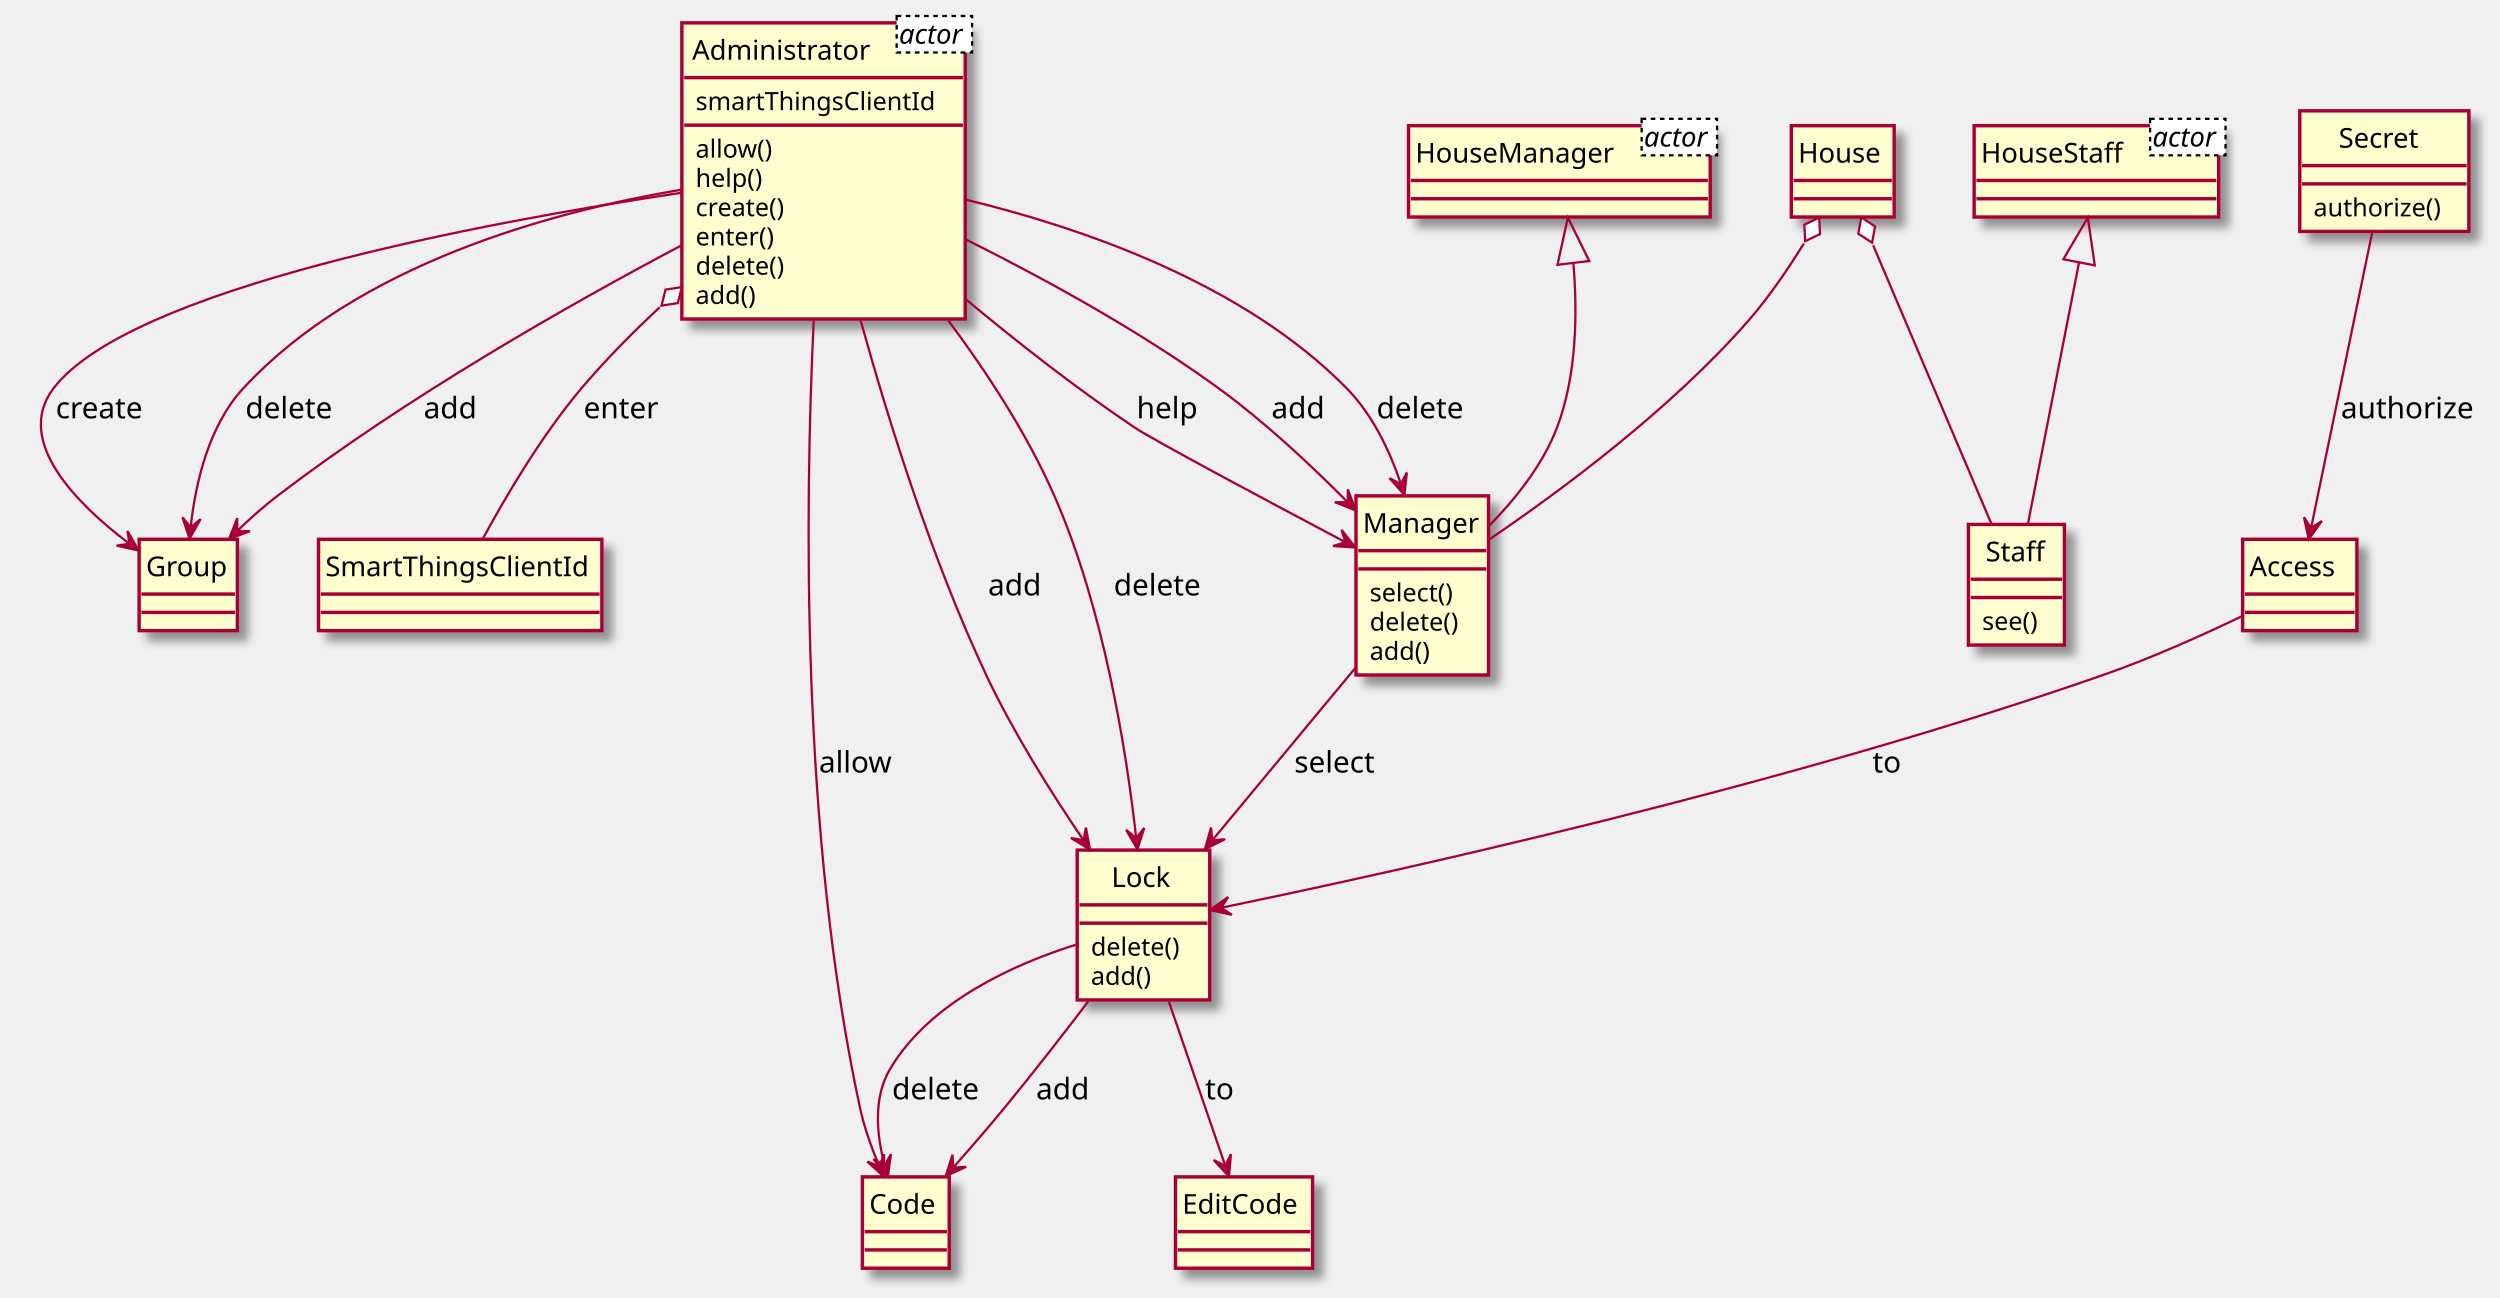
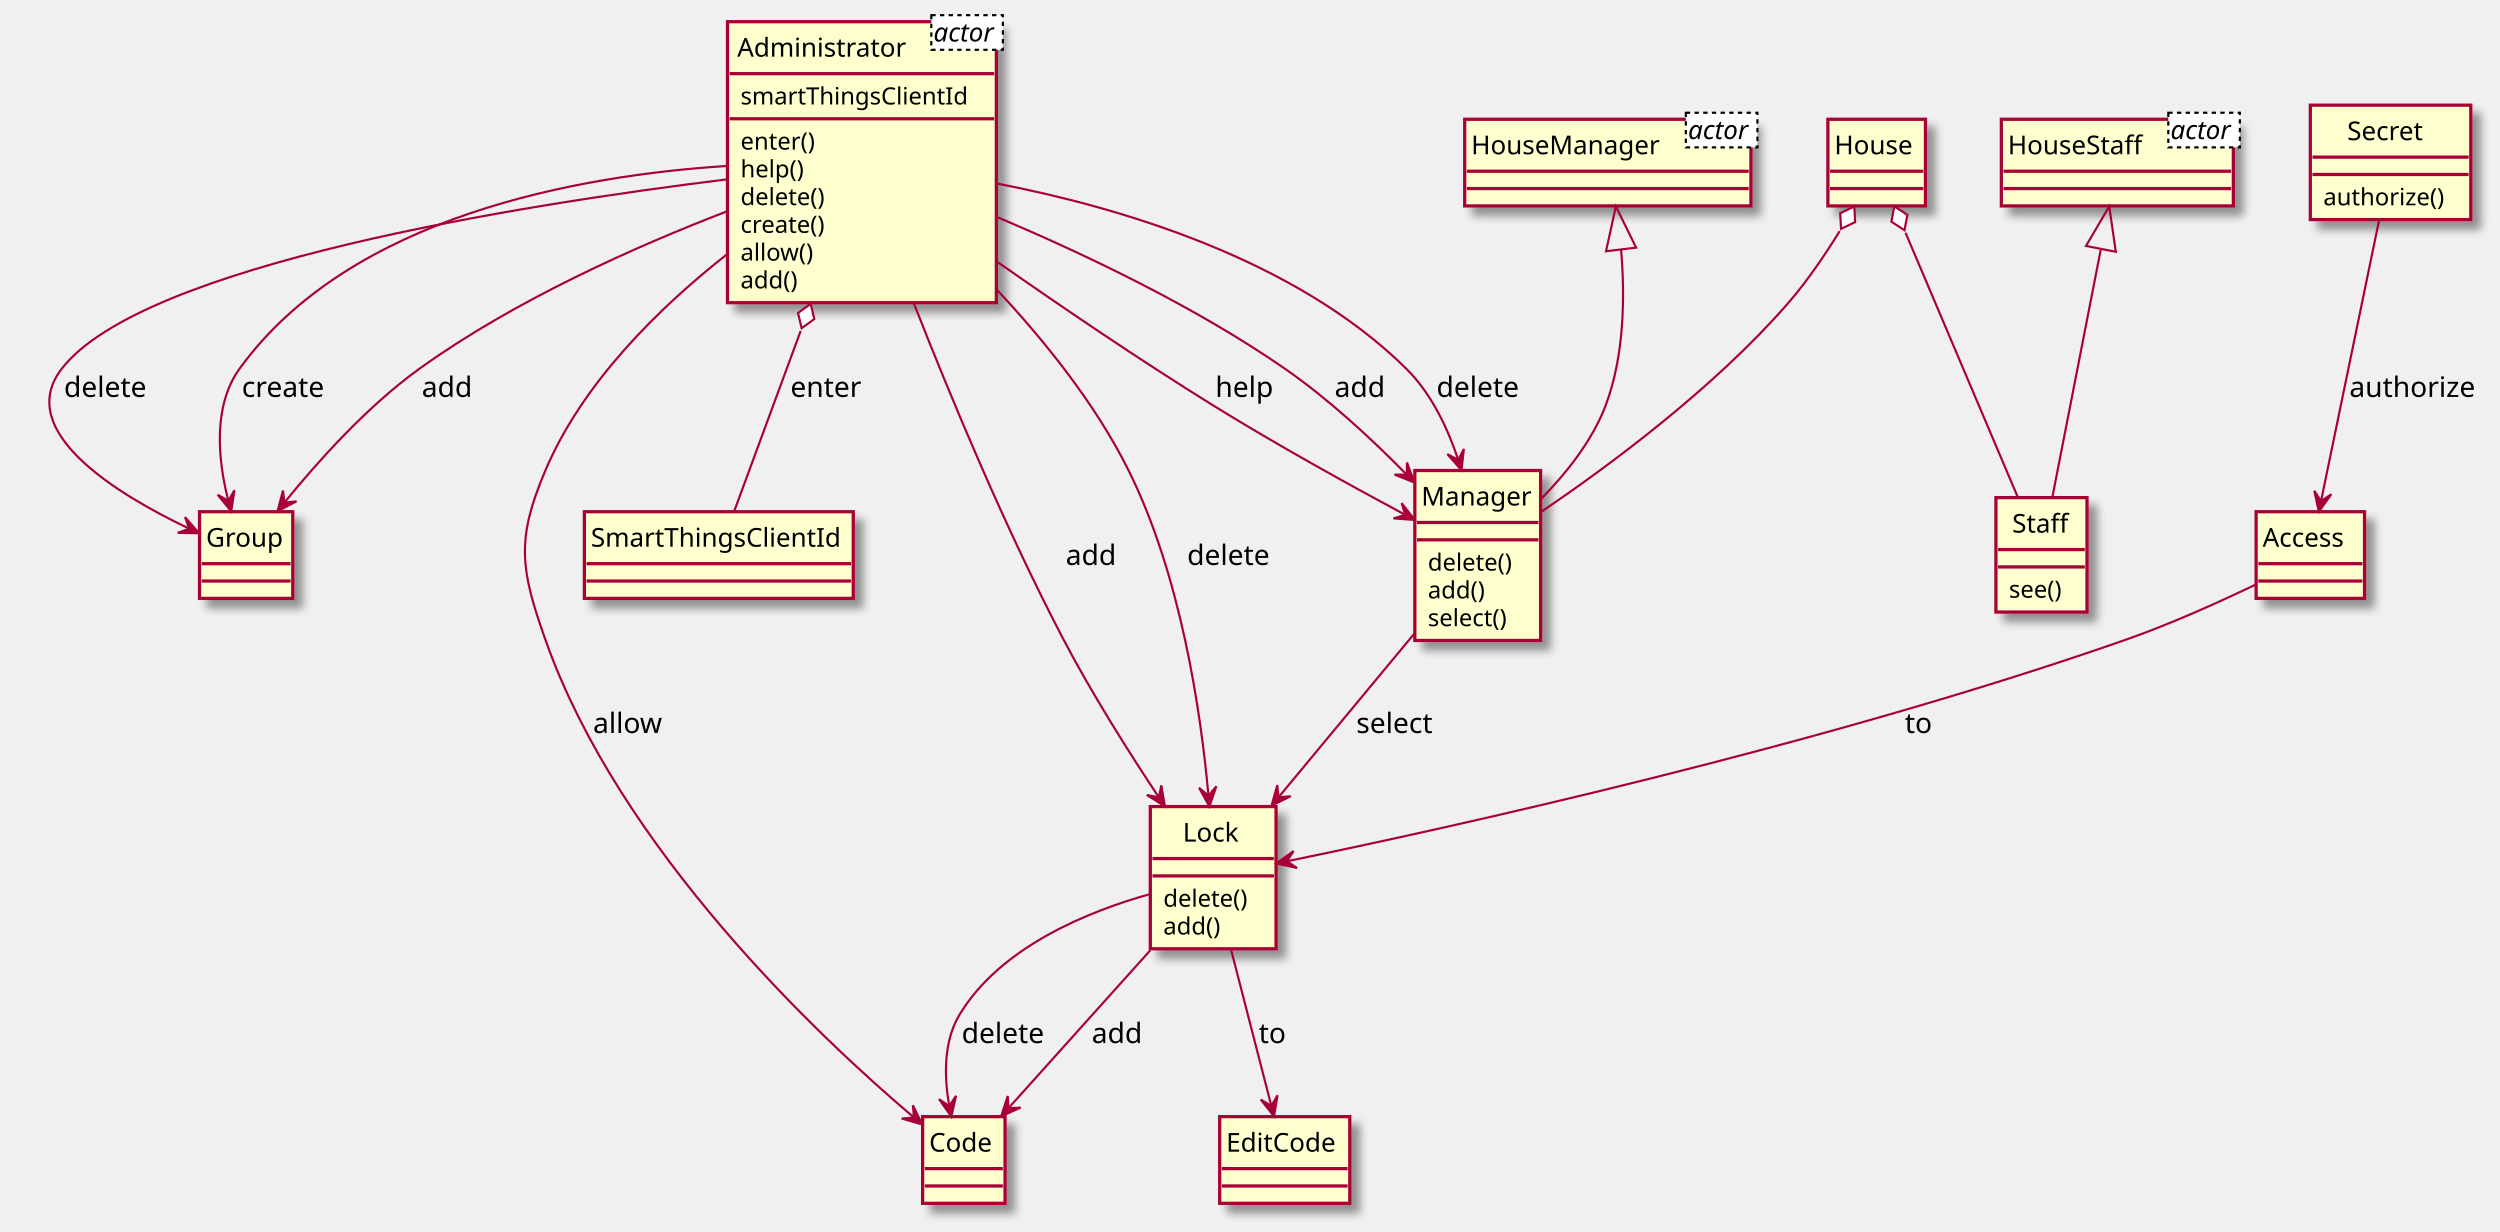
- <svg xmlns="http://www.w3.org/2000/svg" contentScriptType="application/ecmascript" contentStyleType="text/css" height="568px" preserveAspectRatio="none" style="width:1094px;height:568px;background:#FFFFFF;" version="1.1" viewBox="0 0 1094 568" width="1094px" zoomAndPan="magnify">
+ <svg xmlns="http://www.w3.org/2000/svg" contentScriptType="application/ecmascript" contentStyleType="text/css" height="568px" preserveAspectRatio="none" style="width:1153px;height:568px;background:#FFFFFF;" version="1.1" viewBox="0 0 1153 568" width="1153px" zoomAndPan="magnify">
  <defs>
-     <filter height="300%" id="f1wishqo1kfr91" width="300%" x="-1" y="-1">
+     <filter height="300%" id="f1helgm2rhzbxx" width="300%" x="-1" y="-1">
      <feGaussianBlur result="blurOut" stdDeviation="2.0" />
      <feColorMatrix in="blurOut" result="blurOut2" type="matrix" values="0 0 0 0 0 0 0 0 0 0 0 0 0 0 0 0 0 0 .4 0" />
      <feOffset dx="4.0" dy="4.0" in="blurOut2" result="blurOut3" />
      <feBlend in="SourceGraphic" in2="blurOut3" mode="normal" />
    </filter>
  </defs>
  <g>
-     <rect codeLine="14" fill="#FEFECE" filter="url(#f1wishqo1kfr91)" height="129.602" id="Administrator" style="stroke:#A80036;stroke-width:1.5;" width="124" x="298.384" y="10" />
-     <text fill="#000000" font-family="sans-serif" font-size="12" lengthAdjust="spacing" textLength="80" x="302.884" y="26.139">Administrator</text>
-     <rect fill="#FFFFFF" height="15.969" style="stroke:#000000;stroke-width:1.0;stroke-dasharray:2.0,2.0;" width="33" x="392.384" y="7" />
-     <text fill="#000000" font-family="sans-serif" font-size="12" font-style="italic" lengthAdjust="spacing" textLength="31" x="393.384" y="19.139">actor</text>
-     <line style="stroke:#A80036;stroke-width:1.5;" x1="299.384" x2="421.384" y1="33.969" y2="33.969" />
-     <text fill="#000000" font-family="sans-serif" font-size="11" lengthAdjust="spacing" textLength="112" x="304.384" y="48.179">smartThingsClientId</text>
-     <line style="stroke:#A80036;stroke-width:1.5;" x1="299.384" x2="421.384" y1="54.773" y2="54.773" />
-     <text fill="#000000" font-family="sans-serif" font-size="11" lengthAdjust="spacing" textLength="37" x="304.384" y="68.984">allow()</text>
-     <text fill="#000000" font-family="sans-serif" font-size="11" lengthAdjust="spacing" textLength="33" x="304.384" y="81.789">help()</text>
-     <text fill="#000000" font-family="sans-serif" font-size="11" lengthAdjust="spacing" textLength="45" x="304.384" y="94.593">create()</text>
-     <text fill="#000000" font-family="sans-serif" font-size="11" lengthAdjust="spacing" textLength="39" x="304.384" y="107.398">enter()</text>
-     <text fill="#000000" font-family="sans-serif" font-size="11" lengthAdjust="spacing" textLength="46" x="304.384" y="120.203">delete()</text>
-     <text fill="#000000" font-family="sans-serif" font-size="11" lengthAdjust="spacing" textLength="29" x="304.384" y="133.007">add()</text>
-     <rect codeLine="42" fill="#FEFECE" filter="url(#f1wishqo1kfr91)" height="39.969" id="HouseManager" style="stroke:#A80036;stroke-width:1.5;" width="132" x="616.384" y="55" />
-     <text fill="#000000" font-family="sans-serif" font-size="12" lengthAdjust="spacing" textLength="91" x="619.384" y="71.139">HouseManager</text>
-     <rect fill="#FFFFFF" height="15.969" style="stroke:#000000;stroke-width:1.0;stroke-dasharray:2.0,2.0;" width="33" x="718.384" y="52" />
-     <text fill="#000000" font-family="sans-serif" font-size="12" font-style="italic" lengthAdjust="spacing" textLength="31" x="719.384" y="64.139">actor</text>
-     <line style="stroke:#A80036;stroke-width:1.5;" x1="617.384" x2="747.384" y1="78.969" y2="78.969" />
-     <line style="stroke:#A80036;stroke-width:1.5;" x1="617.384" x2="747.384" y1="86.969" y2="86.969" />
-     <rect codeLine="46" fill="#FEFECE" filter="url(#f1wishqo1kfr91)" height="39.969" id="HouseStaff" style="stroke:#A80036;stroke-width:1.5;" width="107" x="863.884" y="55" />
-     <text fill="#000000" font-family="sans-serif" font-size="12" lengthAdjust="spacing" textLength="66" x="866.884" y="71.139">HouseStaff</text>
-     <rect fill="#FFFFFF" height="15.969" style="stroke:#000000;stroke-width:1.0;stroke-dasharray:2.0,2.0;" width="33" x="940.884" y="52" />
-     <text fill="#000000" font-family="sans-serif" font-size="12" font-style="italic" lengthAdjust="spacing" textLength="31" x="941.884" y="64.139">actor</text>
-     <line style="stroke:#A80036;stroke-width:1.5;" x1="864.884" x2="969.884" y1="78.969" y2="78.969" />
-     <line style="stroke:#A80036;stroke-width:1.5;" x1="864.884" x2="969.884" y1="86.969" y2="86.969" />
-     <rect codeLine="9" fill="#FEFECE" filter="url(#f1wishqo1kfr91)" height="39.969" id="House" style="stroke:#A80036;stroke-width:1.5;" width="45" x="783.884" y="55" />
-     <text fill="#000000" font-family="sans-serif" font-size="12" lengthAdjust="spacing" textLength="39" x="786.884" y="71.139">House</text>
-     <line style="stroke:#A80036;stroke-width:1.5;" x1="784.884" x2="827.884" y1="78.969" y2="78.969" />
-     <line style="stroke:#A80036;stroke-width:1.5;" x1="784.884" x2="827.884" y1="86.969" y2="86.969" />
-     <rect codeLine="11" fill="#FEFECE" filter="url(#f1wishqo1kfr91)" height="52.773" id="Staff" style="stroke:#A80036;stroke-width:1.5;" width="42" x="861.384" y="229.5" />
-     <text fill="#000000" font-family="sans-serif" font-size="12" lengthAdjust="spacing" textLength="27" x="868.884" y="245.639">Staff</text>
-     <line style="stroke:#A80036;stroke-width:1.5;" x1="862.384" x2="902.384" y1="253.469" y2="253.469" />
-     <line style="stroke:#A80036;stroke-width:1.5;" x1="862.384" x2="902.384" y1="261.469" y2="261.469" />
-     <text fill="#000000" font-family="sans-serif" font-size="11" lengthAdjust="spacing" textLength="30" x="867.384" y="275.679">see()</text>
-     <rect codeLine="22" fill="#FEFECE" filter="url(#f1wishqo1kfr91)" height="39.969" id="Code" style="stroke:#A80036;stroke-width:1.5;" width="38" x="377.384" y="515" />
-     <text fill="#000000" font-family="sans-serif" font-size="12" lengthAdjust="spacing" textLength="32" x="380.384" y="531.139">Code</text>
-     <line style="stroke:#A80036;stroke-width:1.5;" x1="378.384" x2="414.384" y1="538.969" y2="538.969" />
-     <line style="stroke:#A80036;stroke-width:1.5;" x1="378.384" x2="414.384" y1="546.969" y2="546.969" />
-     <rect codeLine="24" fill="#FEFECE" filter="url(#f1wishqo1kfr91)" height="65.578" id="Lock" style="stroke:#A80036;stroke-width:1.5;" width="58" x="471.384" y="372" />
-     <text fill="#000000" font-family="sans-serif" font-size="12" lengthAdjust="spacing" textLength="28" x="486.384" y="388.139">Lock</text>
-     <line style="stroke:#A80036;stroke-width:1.5;" x1="472.384" x2="528.384" y1="395.969" y2="395.969" />
-     <line style="stroke:#A80036;stroke-width:1.5;" x1="472.384" x2="528.384" y1="403.969" y2="403.969" />
-     <text fill="#000000" font-family="sans-serif" font-size="11" lengthAdjust="spacing" textLength="46" x="477.384" y="418.179">delete()</text>
-     <text fill="#000000" font-family="sans-serif" font-size="11" lengthAdjust="spacing" textLength="29" x="477.384" y="430.984">add()</text>
-     <rect codeLine="28" fill="#FEFECE" filter="url(#f1wishqo1kfr91)" height="78.383" id="Manager" style="stroke:#A80036;stroke-width:1.5;" width="58" x="593.384" y="217" />
-     <text fill="#000000" font-family="sans-serif" font-size="12" lengthAdjust="spacing" textLength="52" x="596.384" y="233.139">Manager</text>
-     <line style="stroke:#A80036;stroke-width:1.5;" x1="594.384" x2="650.384" y1="240.969" y2="240.969" />
-     <line style="stroke:#A80036;stroke-width:1.5;" x1="594.384" x2="650.384" y1="248.969" y2="248.969" />
-     <text fill="#000000" font-family="sans-serif" font-size="11" lengthAdjust="spacing" textLength="43" x="599.384" y="263.179">select()</text>
-     <text fill="#000000" font-family="sans-serif" font-size="11" lengthAdjust="spacing" textLength="46" x="599.384" y="275.984">delete()</text>
-     <text fill="#000000" font-family="sans-serif" font-size="11" lengthAdjust="spacing" textLength="29" x="599.384" y="288.789">add()</text>
-     <rect codeLine="33" fill="#FEFECE" filter="url(#f1wishqo1kfr91)" height="39.969" id="Group" style="stroke:#A80036;stroke-width:1.5;" width="43" x="60.884" y="236" />
-     <text fill="#000000" font-family="sans-serif" font-size="12" lengthAdjust="spacing" textLength="37" x="63.884" y="252.139">Group</text>
-     <line style="stroke:#A80036;stroke-width:1.5;" x1="61.884" x2="102.884" y1="259.969" y2="259.969" />
-     <line style="stroke:#A80036;stroke-width:1.5;" x1="61.884" x2="102.884" y1="267.969" y2="267.969" />
-     <rect codeLine="35" fill="#FEFECE" filter="url(#f1wishqo1kfr91)" height="39.969" id="SmartThingsClientId" style="stroke:#A80036;stroke-width:1.5;" width="124" x="139.384" y="236" />
-     <text fill="#000000" font-family="sans-serif" font-size="12" lengthAdjust="spacing" textLength="118" x="142.384" y="252.139">SmartThingsClientId</text>
-     <line style="stroke:#A80036;stroke-width:1.5;" x1="140.384" x2="262.384" y1="259.969" y2="259.969" />
-     <line style="stroke:#A80036;stroke-width:1.5;" x1="140.384" x2="262.384" y1="267.969" y2="267.969" />
-     <rect codeLine="37" fill="#FEFECE" filter="url(#f1wishqo1kfr91)" height="52.773" id="Secret" style="stroke:#A80036;stroke-width:1.5;" width="74" x="1006.384" y="48.5" />
-     <text fill="#000000" font-family="sans-serif" font-size="12" lengthAdjust="spacing" textLength="40" x="1023.384" y="64.639">Secret</text>
-     <line style="stroke:#A80036;stroke-width:1.5;" x1="1007.384" x2="1079.384" y1="72.469" y2="72.469" />
-     <line style="stroke:#A80036;stroke-width:1.5;" x1="1007.384" x2="1079.384" y1="80.469" y2="80.469" />
-     <text fill="#000000" font-family="sans-serif" font-size="11" lengthAdjust="spacing" textLength="62" x="1012.384" y="94.679">authorize()</text>
-     <rect codeLine="40" fill="#FEFECE" filter="url(#f1wishqo1kfr91)" height="39.969" id="Access" style="stroke:#A80036;stroke-width:1.5;" width="50" x="981.384" y="236" />
-     <text fill="#000000" font-family="sans-serif" font-size="12" lengthAdjust="spacing" textLength="44" x="984.384" y="252.139">Access</text>
-     <line style="stroke:#A80036;stroke-width:1.5;" x1="982.384" x2="1030.384" y1="259.969" y2="259.969" />
-     <line style="stroke:#A80036;stroke-width:1.5;" x1="982.384" x2="1030.384" y1="267.969" y2="267.969" />
-     <rect codeLine="44" fill="#FEFECE" filter="url(#f1wishqo1kfr91)" height="39.969" id="EditCode" style="stroke:#A80036;stroke-width:1.5;" width="60" x="514.384" y="515" />
-     <text fill="#000000" font-family="sans-serif" font-size="12" lengthAdjust="spacing" textLength="54" x="517.384" y="531.139">EditCode</text>
-     <line style="stroke:#A80036;stroke-width:1.5;" x1="515.384" x2="573.384" y1="538.969" y2="538.969" />
-     <line style="stroke:#A80036;stroke-width:1.5;" x1="515.384" x2="573.384" y1="546.969" y2="546.969" />
-     <path codeLine="48" d="M356.081,140.27 C352.186,221.561 350.472,365.371 376.384,485 C378.221,493.478 381.423,502.366 384.733,510.21 " fill="none" id="Administrator-to-Code" style="stroke:#A80036;stroke-width:1.0;" />
-     <polygon fill="#A80036" points="386.797,514.946,386.868,505.097,384.799,510.362,379.534,508.293,386.797,514.946" style="stroke:#A80036;stroke-width:1.0;" />
-     <text fill="#000000" font-family="sans-serif" font-size="13" lengthAdjust="spacing" textLength="33" x="358.384" y="338.067">allow</text>
-     <path codeLine="49" d="M476.199,438.262 C465.176,452.721 451.832,469.885 439.384,485 C432.336,493.56 424.385,502.744 417.254,510.821 " fill="none" id="Lock-to-Code" style="stroke:#A80036;stroke-width:1.0;" />
-     <polygon fill="#A80036" points="413.827,514.69,422.789,510.605,417.142,510.947,416.8,505.301,413.827,514.69" style="stroke:#A80036;stroke-width:1.0;" />
-     <text fill="#000000" font-family="sans-serif" font-size="13" lengthAdjust="spacing" textLength="24" x="453.384" y="481.067">add</text>
-     <path codeLine="53" d="M471.293,413.236 C444.699,421.564 406.925,438.112 389.384,468 C382.073,480.458 383.601,496.541 387.064,509.712 " fill="none" id="Lock-to-Code-1" style="stroke:#A80036;stroke-width:1.0;" />
-     <polygon fill="#A80036" points="388.53,514.788,389.877,505.031,387.143,509.984,382.191,507.25,388.53,514.788" style="stroke:#A80036;stroke-width:1.0;" />
-     <text fill="#000000" font-family="sans-serif" font-size="13" lengthAdjust="spacing" textLength="40" x="390.384" y="481.067">delete</text>
-     <path codeLine="50" d="M422.397,104.672 C456.469,121.64 498.723,144.724 533.384,170 C553.447,184.63 573.635,203.493 589.7,219.732 " fill="none" id="Administrator-to-Manager" style="stroke:#A80036;stroke-width:1.0;" />
-     <polygon fill="#A80036" points="593.272,223.368,589.818,214.144,589.768,219.801,584.111,219.751,593.272,223.368" style="stroke:#A80036;stroke-width:1.0;" />
-     <text fill="#000000" font-family="sans-serif" font-size="13" lengthAdjust="spacing" textLength="24" x="556.384" y="183.067">add</text>
-     <path codeLine="52" d="M422.436,87.333 C473.379,99.619 544.241,123.982 589.384,170 C600.539,181.371 608.024,196.936 612.999,211.64 " fill="none" id="Administrator-to-Manager-1" style="stroke:#A80036;stroke-width:1.0;" />
-     <polygon fill="#A80036" points="614.592,216.586,615.64,206.793,613.059,211.827,608.025,209.246,614.592,216.586" style="stroke:#A80036;stroke-width:1.0;" />
-     <text fill="#000000" font-family="sans-serif" font-size="13" lengthAdjust="spacing" textLength="40" x="602.384" y="183.067">delete</text>
-     <path codeLine="55" d="M422.463,130.822 C445.025,149.613 471.182,170.136 496.384,187 C504.861,192.672 554.262,219.023 588.626,237.205 " fill="none" id="Administrator-to-Manager-2" style="stroke:#A80036;stroke-width:1.0;" />
-     <polygon fill="#A80036" points="593.158,239.602,587.073,231.857,588.738,237.264,583.332,238.929,593.158,239.602" style="stroke:#A80036;stroke-width:1.0;" />
-     <text fill="#000000" font-family="sans-serif" font-size="13" lengthAdjust="spacing" textLength="27" x="497.384" y="183.067">help</text>
-     <path codeLine="51" d="M298.022,84.368 C210.045,97.597 56.487,126.4 23.384,170 C6,192.897 33.41,220.385 56.401,237.775 " fill="none" id="Administrator-to-Group" style="stroke:#A80036;stroke-width:1.0;" />
-     <polygon fill="#A80036" points="60.631,240.902,55.772,232.335,56.61,237.93,51.016,238.768,60.631,240.902" style="stroke:#A80036;stroke-width:1.0;" />
-     <text fill="#000000" font-family="sans-serif" font-size="13" lengthAdjust="spacing" textLength="41" x="24.384" y="183.067">create</text>
-     <path codeLine="56" d="M298.279,82.972 C240.659,92.704 156.475,115.773 106.384,170 C91.168,186.473 85.504,211.866 83.445,230.611 " fill="none" id="Administrator-to-Group-1" style="stroke:#A80036;stroke-width:1.0;" />
-     <polygon fill="#A80036" points="82.955,235.709,87.798,227.133,83.434,230.732,79.835,226.368,82.955,235.709" style="stroke:#A80036;stroke-width:1.0;" />
-     <text fill="#000000" font-family="sans-serif" font-size="13" lengthAdjust="spacing" textLength="40" x="107.384" y="183.067">delete</text>
-     <path codeLine="66" d="M298.149,107.391 C248.339,133.746 177.741,173.916 121.384,217 C115.404,221.572 109.371,226.976 103.897,232.252 " fill="none" id="Administrator-to-Group-2" style="stroke:#A80036;stroke-width:1.0;" />
-     <polygon fill="#A80036" points="100.204,235.873,109.43,232.429,103.774,232.373,103.83,226.716,100.204,235.873" style="stroke:#A80036;stroke-width:1.0;" />
-     <text fill="#000000" font-family="sans-serif" font-size="13" lengthAdjust="spacing" textLength="24" x="185.384" y="183.067">add</text>
-     <path codeLine="54" d="M376.658,140.387 C389.007,184.9 407.859,244.89 431.384,295 C443.291,320.362 460.039,346.967 474.052,367.542 " fill="none" id="Administrator-to-Lock" style="stroke:#A80036;stroke-width:1.0;" />
-     <polygon fill="#A80036" points="476.998,371.839,475.206,362.154,474.17,367.716,468.609,366.679,476.998,371.839" style="stroke:#A80036;stroke-width:1.0;" />
-     <text fill="#000000" font-family="sans-serif" font-size="13" lengthAdjust="spacing" textLength="24" x="432.384" y="260.567">add</text>
-     <path codeLine="58" d="M415.023,140.306 C432.123,163.259 449.585,190.117 461.384,217 C482.942,266.116 492.827,327.813 497.184,366.588 " fill="none" id="Administrator-to-Lock-1" style="stroke:#A80036;stroke-width:1.0;" />
-     <polygon fill="#A80036" points="497.738,371.669,500.74,362.289,497.197,366.698,492.787,363.155,497.738,371.669" style="stroke:#A80036;stroke-width:1.0;" />
-     <text fill="#000000" font-family="sans-serif" font-size="13" lengthAdjust="spacing" textLength="40" x="487.384" y="260.567">delete</text>
-     <path codeLine="57" d="M688.518,115.185 C690.357,137.007 689.986,164.274 681.384,187 C675.188,203.372 663.12,218.434 651.505,230.199 " fill="none" id="HouseManager-backto-Manager" style="stroke:#A80036;stroke-width:1.0;" />
-     <polygon fill="none" points="681.552,115.886,686.111,95.192,695.452,114.212,681.552,115.886" style="stroke:#A80036;stroke-width:1.0;" />
-     <path codeLine="59" d="M1038.084,101.646 C1030.954,136.149 1018.364,197.067 1011.385,230.808 " fill="none" id="Secret-to-Access" style="stroke:#A80036;stroke-width:1.0;" />
-     <polygon fill="#A80036" points="1010.316,235.982,1016.054,227.977,1011.327,231.085,1008.219,226.359,1010.316,235.982" style="stroke:#A80036;stroke-width:1.0;" />
-     <text fill="#000000" font-family="sans-serif" font-size="13" lengthAdjust="spacing" textLength="60" x="1024.384" y="183.067">authorize</text>
-     <path codeLine="60" d="M593.162,292.21 C574.237,315.014 549.65,344.639 530.542,367.663 " fill="none" id="Manager-to-Lock" style="stroke:#A80036;stroke-width:1.0;" />
-     <polygon fill="#A80036" points="527.283,371.59,536.109,367.219,530.476,367.743,529.953,362.11,527.283,371.59" style="stroke:#A80036;stroke-width:1.0;" />
-     <text fill="#000000" font-family="sans-serif" font-size="13" lengthAdjust="spacing" textLength="38" x="566.384" y="338.067">select</text>
-     <path codeLine="61" d="M819.693,107.346 C834.412,142.012 857.845,197.204 871.508,229.383 " fill="none" id="House-backto-Staff" style="stroke:#A80036;stroke-width:1.0;" />
-     <polygon fill="#FFFFFF" points="814.518,95.156,813.18,102.242,819.207,106.202,820.544,99.116,814.518,95.156" style="stroke:#A80036;stroke-width:1.0;" />
-     <path codeLine="62" d="M789.339,106.574 C782.544,117.612 774.233,129.844 765.384,140 C731.167,179.273 682.327,215.29 651.5,236.19 " fill="none" id="House-backto-Manager" style="stroke:#A80036;stroke-width:1.0;" />
-     <polygon fill="#FFFFFF" points="796.071,95.219,789.57,98.34,789.951,105.541,796.451,102.42,796.071,95.219" style="stroke:#A80036;stroke-width:1.0;" />
-     <path codeLine="63" d="M511.487,438.3 C519.138,460.557 529.142,489.658 536.1,509.9 " fill="none" id="Lock-to-EditCode" style="stroke:#A80036;stroke-width:1.0;" />
-     <polygon fill="#A80036" points="537.8,514.846,538.657,505.034,536.174,510.117,531.091,507.635,537.8,514.846" style="stroke:#A80036;stroke-width:1.0;" />
-     <text fill="#000000" font-family="sans-serif" font-size="13" lengthAdjust="spacing" textLength="13" x="527.384" y="481.067">to</text>
-     <path codeLine="64" d="M981.171,269.609 C964.491,277.614 941.98,287.787 921.384,295 C780.82,344.229 606.905,382.311 534.501,397.194 " fill="none" id="Access-to-Lock" style="stroke:#A80036;stroke-width:1.0;" />
-     <polygon fill="#A80036" points="529.465,398.225,539.085,400.336,534.363,397.221,537.478,392.499,529.465,398.225" style="stroke:#A80036;stroke-width:1.0;" />
-     <text fill="#000000" font-family="sans-serif" font-size="13" lengthAdjust="spacing" textLength="13" x="819.384" y="338.067">to</text>
-     <path codeLine="65" d="M909.765,114.967 C902.978,149.678 893.242,199.472 887.393,229.383 " fill="none" id="HouseStaff-backto-Staff" style="stroke:#A80036;stroke-width:1.0;" />
-     <polygon fill="none" points="902.931,113.441,913.639,95.156,916.671,116.128,902.931,113.441" style="stroke:#A80036;stroke-width:1.0;" />
-     <path codeLine="67" d="M288.699,134.451 C276.649,145.679 264.717,157.768 254.384,170 C236.877,190.725 221.026,217.755 211.314,235.71 " fill="none" id="Administrator-backto-SmartThingsClientId" style="stroke:#A80036;stroke-width:1.0;" />
-     <polygon fill="#FFFFFF" points="298.359,125.644,291.23,126.73,289.49,133.728,296.619,132.642,298.359,125.644" style="stroke:#A80036;stroke-width:1.0;" />
-     <text fill="#000000" font-family="sans-serif" font-size="13" lengthAdjust="spacing" textLength="34" x="255.384" y="183.067">enter</text>
+     <rect codeLine="14" fill="#FEFECE" filter="url(#f1helgm2rhzbxx)" height="129.602" id="Administrator" style="stroke:#A80036;stroke-width:1.5;" width="124" x="335.52" y="10" />
+     <text fill="#000000" font-family="sans-serif" font-size="12" lengthAdjust="spacing" textLength="80" x="340.02" y="26.139">Administrator</text>
+     <rect fill="#FFFFFF" height="15.969" style="stroke:#000000;stroke-width:1.0;stroke-dasharray:2.0,2.0;" width="33" x="429.52" y="7" />
+     <text fill="#000000" font-family="sans-serif" font-size="12" font-style="italic" lengthAdjust="spacing" textLength="31" x="430.52" y="19.139">actor</text>
+     <line style="stroke:#A80036;stroke-width:1.5;" x1="336.52" x2="458.52" y1="33.969" y2="33.969" />
+     <text fill="#000000" font-family="sans-serif" font-size="11" lengthAdjust="spacing" textLength="112" x="341.52" y="48.179">smartThingsClientId</text>
+     <line style="stroke:#A80036;stroke-width:1.5;" x1="336.52" x2="458.52" y1="54.773" y2="54.773" />
+     <text fill="#000000" font-family="sans-serif" font-size="11" lengthAdjust="spacing" textLength="39" x="341.52" y="68.984">enter()</text>
+     <text fill="#000000" font-family="sans-serif" font-size="11" lengthAdjust="spacing" textLength="33" x="341.52" y="81.789">help()</text>
+     <text fill="#000000" font-family="sans-serif" font-size="11" lengthAdjust="spacing" textLength="46" x="341.52" y="94.593">delete()</text>
+     <text fill="#000000" font-family="sans-serif" font-size="11" lengthAdjust="spacing" textLength="45" x="341.52" y="107.398">create()</text>
+     <text fill="#000000" font-family="sans-serif" font-size="11" lengthAdjust="spacing" textLength="37" x="341.52" y="120.203">allow()</text>
+     <text fill="#000000" font-family="sans-serif" font-size="11" lengthAdjust="spacing" textLength="29" x="341.52" y="133.007">add()</text>
+     <rect codeLine="44" fill="#FEFECE" filter="url(#f1helgm2rhzbxx)" height="39.969" id="HouseManager" style="stroke:#A80036;stroke-width:1.5;" width="132" x="675.52" y="55" />
+     <text fill="#000000" font-family="sans-serif" font-size="12" lengthAdjust="spacing" textLength="91" x="678.52" y="71.139">HouseManager</text>
+     <rect fill="#FFFFFF" height="15.969" style="stroke:#000000;stroke-width:1.0;stroke-dasharray:2.0,2.0;" width="33" x="777.52" y="52" />
+     <text fill="#000000" font-family="sans-serif" font-size="12" font-style="italic" lengthAdjust="spacing" textLength="31" x="778.52" y="64.139">actor</text>
+     <line style="stroke:#A80036;stroke-width:1.5;" x1="676.52" x2="806.52" y1="78.969" y2="78.969" />
+     <line style="stroke:#A80036;stroke-width:1.5;" x1="676.52" x2="806.52" y1="86.969" y2="86.969" />
+     <rect codeLine="46" fill="#FEFECE" filter="url(#f1helgm2rhzbxx)" height="39.969" id="HouseStaff" style="stroke:#A80036;stroke-width:1.5;" width="107" x="923.02" y="55" />
+     <text fill="#000000" font-family="sans-serif" font-size="12" lengthAdjust="spacing" textLength="66" x="926.02" y="71.139">HouseStaff</text>
+     <rect fill="#FFFFFF" height="15.969" style="stroke:#000000;stroke-width:1.0;stroke-dasharray:2.0,2.0;" width="33" x="1000.02" y="52" />
+     <text fill="#000000" font-family="sans-serif" font-size="12" font-style="italic" lengthAdjust="spacing" textLength="31" x="1001.02" y="64.139">actor</text>
+     <line style="stroke:#A80036;stroke-width:1.5;" x1="924.02" x2="1029.02" y1="78.969" y2="78.969" />
+     <line style="stroke:#A80036;stroke-width:1.5;" x1="924.02" x2="1029.02" y1="86.969" y2="86.969" />
+     <rect codeLine="9" fill="#FEFECE" filter="url(#f1helgm2rhzbxx)" height="39.969" id="House" style="stroke:#A80036;stroke-width:1.5;" width="45" x="843.02" y="55" />
+     <text fill="#000000" font-family="sans-serif" font-size="12" lengthAdjust="spacing" textLength="39" x="846.02" y="71.139">House</text>
+     <line style="stroke:#A80036;stroke-width:1.5;" x1="844.02" x2="887.02" y1="78.969" y2="78.969" />
+     <line style="stroke:#A80036;stroke-width:1.5;" x1="844.02" x2="887.02" y1="86.969" y2="86.969" />
+     <rect codeLine="11" fill="#FEFECE" filter="url(#f1helgm2rhzbxx)" height="52.773" id="Staff" style="stroke:#A80036;stroke-width:1.5;" width="42" x="920.52" y="229.5" />
+     <text fill="#000000" font-family="sans-serif" font-size="12" lengthAdjust="spacing" textLength="27" x="928.02" y="245.639">Staff</text>
+     <line style="stroke:#A80036;stroke-width:1.5;" x1="921.52" x2="961.52" y1="253.469" y2="253.469" />
+     <line style="stroke:#A80036;stroke-width:1.5;" x1="921.52" x2="961.52" y1="261.469" y2="261.469" />
+     <text fill="#000000" font-family="sans-serif" font-size="11" lengthAdjust="spacing" textLength="30" x="926.52" y="275.679">see()</text>
+     <rect codeLine="22" fill="#FEFECE" filter="url(#f1helgm2rhzbxx)" height="65.578" id="Lock" style="stroke:#A80036;stroke-width:1.5;" width="58" x="530.52" y="372" />
+     <text fill="#000000" font-family="sans-serif" font-size="12" lengthAdjust="spacing" textLength="28" x="545.52" y="388.139">Lock</text>
+     <line style="stroke:#A80036;stroke-width:1.5;" x1="531.52" x2="587.52" y1="395.969" y2="395.969" />
+     <line style="stroke:#A80036;stroke-width:1.5;" x1="531.52" x2="587.52" y1="403.969" y2="403.969" />
+     <text fill="#000000" font-family="sans-serif" font-size="11" lengthAdjust="spacing" textLength="46" x="536.52" y="418.179">delete()</text>
+     <text fill="#000000" font-family="sans-serif" font-size="11" lengthAdjust="spacing" textLength="29" x="536.52" y="430.984">add()</text>
+     <rect codeLine="26" fill="#FEFECE" filter="url(#f1helgm2rhzbxx)" height="78.383" id="Manager" style="stroke:#A80036;stroke-width:1.5;" width="58" x="652.52" y="217" />
+     <text fill="#000000" font-family="sans-serif" font-size="12" lengthAdjust="spacing" textLength="52" x="655.52" y="233.139">Manager</text>
+     <line style="stroke:#A80036;stroke-width:1.5;" x1="653.52" x2="709.52" y1="240.969" y2="240.969" />
+     <line style="stroke:#A80036;stroke-width:1.5;" x1="653.52" x2="709.52" y1="248.969" y2="248.969" />
+     <text fill="#000000" font-family="sans-serif" font-size="11" lengthAdjust="spacing" textLength="46" x="658.52" y="263.179">delete()</text>
+     <text fill="#000000" font-family="sans-serif" font-size="11" lengthAdjust="spacing" textLength="29" x="658.52" y="275.984">add()</text>
+     <text fill="#000000" font-family="sans-serif" font-size="11" lengthAdjust="spacing" textLength="43" x="658.52" y="288.789">select()</text>
+     <rect codeLine="31" fill="#FEFECE" filter="url(#f1helgm2rhzbxx)" height="52.773" id="Secret" style="stroke:#A80036;stroke-width:1.5;" width="74" x="1065.521" y="48.5" />
+     <text fill="#000000" font-family="sans-serif" font-size="12" lengthAdjust="spacing" textLength="40" x="1082.521" y="64.639">Secret</text>
+     <line style="stroke:#A80036;stroke-width:1.5;" x1="1066.521" x2="1138.521" y1="72.469" y2="72.469" />
+     <line style="stroke:#A80036;stroke-width:1.5;" x1="1066.521" x2="1138.521" y1="80.469" y2="80.469" />
+     <text fill="#000000" font-family="sans-serif" font-size="11" lengthAdjust="spacing" textLength="62" x="1071.521" y="94.679">authorize()</text>
+     <rect codeLine="34" fill="#FEFECE" filter="url(#f1helgm2rhzbxx)" height="39.969" id="Access" style="stroke:#A80036;stroke-width:1.5;" width="50" x="1040.521" y="236" />
+     <text fill="#000000" font-family="sans-serif" font-size="12" lengthAdjust="spacing" textLength="44" x="1043.521" y="252.139">Access</text>
+     <line style="stroke:#A80036;stroke-width:1.5;" x1="1041.521" x2="1089.521" y1="259.969" y2="259.969" />
+     <line style="stroke:#A80036;stroke-width:1.5;" x1="1041.521" x2="1089.521" y1="267.969" y2="267.969" />
+     <rect codeLine="36" fill="#FEFECE" filter="url(#f1helgm2rhzbxx)" height="39.969" id="Group" style="stroke:#A80036;stroke-width:1.5;" width="43" x="92.021" y="236" />
+     <text fill="#000000" font-family="sans-serif" font-size="12" lengthAdjust="spacing" textLength="37" x="95.021" y="252.139">Group</text>
+     <line style="stroke:#A80036;stroke-width:1.5;" x1="93.021" x2="134.021" y1="259.969" y2="259.969" />
+     <line style="stroke:#A80036;stroke-width:1.5;" x1="93.021" x2="134.021" y1="267.969" y2="267.969" />
+     <rect codeLine="38" fill="#FEFECE" filter="url(#f1helgm2rhzbxx)" height="39.969" id="Code" style="stroke:#A80036;stroke-width:1.5;" width="38" x="425.52" y="515" />
+     <text fill="#000000" font-family="sans-serif" font-size="12" lengthAdjust="spacing" textLength="32" x="428.52" y="531.139">Code</text>
+     <line style="stroke:#A80036;stroke-width:1.5;" x1="426.52" x2="462.52" y1="538.969" y2="538.969" />
+     <line style="stroke:#A80036;stroke-width:1.5;" x1="426.52" x2="462.52" y1="546.969" y2="546.969" />
+     <rect codeLine="40" fill="#FEFECE" filter="url(#f1helgm2rhzbxx)" height="39.969" id="SmartThingsClientId" style="stroke:#A80036;stroke-width:1.5;" width="124" x="269.52" y="236" />
+     <text fill="#000000" font-family="sans-serif" font-size="12" lengthAdjust="spacing" textLength="118" x="272.52" y="252.139">SmartThingsClientId</text>
+     <line style="stroke:#A80036;stroke-width:1.5;" x1="270.52" x2="392.52" y1="259.969" y2="259.969" />
+     <line style="stroke:#A80036;stroke-width:1.5;" x1="270.52" x2="392.52" y1="267.969" y2="267.969" />
+     <rect codeLine="42" fill="#FEFECE" filter="url(#f1helgm2rhzbxx)" height="39.969" id="EditCode" style="stroke:#A80036;stroke-width:1.5;" width="60" x="562.52" y="515" />
+     <text fill="#000000" font-family="sans-serif" font-size="12" lengthAdjust="spacing" textLength="54" x="565.52" y="531.139">EditCode</text>
+     <line style="stroke:#A80036;stroke-width:1.5;" x1="563.52" x2="621.52" y1="538.969" y2="538.969" />
+     <line style="stroke:#A80036;stroke-width:1.5;" x1="563.52" x2="621.52" y1="546.969" y2="546.969" />
+     <path codeLine="48" d="M421.52,140.035 C438.91,184.389 463.952,244.333 490.52,295 C503.63,319.999 520.555,346.802 534.362,367.574 " fill="none" id="Administrator-to-Lock" style="stroke:#A80036;stroke-width:1.0;" />
+     <polygon fill="#A80036" points="537.259,371.913,535.587,362.207,534.482,367.755,528.934,366.65,537.259,371.913" style="stroke:#A80036;stroke-width:1.0;" />
+     <text fill="#000000" font-family="sans-serif" font-size="13" lengthAdjust="spacing" textLength="24" x="491.52" y="260.567">add</text>
+     <path codeLine="58" d="M459.567,133.421 C481.912,157.251 505.333,186.459 520.52,217 C544.545,265.312 553.785,327.746 557.329,366.838 " fill="none" id="Administrator-to-Lock-1" style="stroke:#A80036;stroke-width:1.0;" />
+     <polygon fill="#A80036" points="557.773,371.959,560.982,362.647,557.342,366.978,553.012,363.338,557.773,371.959" style="stroke:#A80036;stroke-width:1.0;" />
+     <text fill="#000000" font-family="sans-serif" font-size="13" lengthAdjust="spacing" textLength="40" x="547.52" y="260.567">delete</text>
+     <path codeLine="49" d="M530.501,438.3 C510.165,460.935 483.471,490.647 465.255,510.921 " fill="none" id="Lock-to-Code" style="stroke:#A80036;stroke-width:1.0;" />
+     <polygon fill="#A80036" points="461.729,514.846,470.719,510.823,465.07,511.126,464.768,505.477,461.729,514.846" style="stroke:#A80036;stroke-width:1.0;" />
+     <text fill="#000000" font-family="sans-serif" font-size="13" lengthAdjust="spacing" textLength="24" x="503.52" y="481.067">add</text>
+     <path codeLine="51" d="M530.502,412.322 C502.448,420.145 461.486,436.486 442.52,468 C435.058,480.4 435.442,496.62 437.748,509.877 " fill="none" id="Lock-to-Code-1" style="stroke:#A80036;stroke-width:1.0;" />
+     <polygon fill="#A80036" points="438.755,514.984,440.94,505.381,437.788,510.078,433.091,506.927,438.755,514.984" style="stroke:#A80036;stroke-width:1.0;" />
+     <text fill="#000000" font-family="sans-serif" font-size="13" lengthAdjust="spacing" textLength="40" x="443.52" y="481.067">delete</text>
+     <path codeLine="50" d="M459.713,120.596 C489.486,141.43 525.9,166.173 559.52,187 C588.824,205.152 623.201,224.112 647.982,237.386 " fill="none" id="Administrator-to-Manager" style="stroke:#A80036;stroke-width:1.0;" />
+     <polygon fill="#A80036" points="652.494,239.797,646.441,232.028,648.084,237.441,642.671,239.085,652.494,239.797" style="stroke:#A80036;stroke-width:1.0;" />
+     <text fill="#000000" font-family="sans-serif" font-size="13" lengthAdjust="spacing" textLength="27" x="560.52" y="183.067">help</text>
+     <path codeLine="57" d="M459.964,100.16 C499.635,116.913 551.122,141.324 592.52,170 C612.768,184.025 632.828,202.656 648.764,218.9 " fill="none" id="Administrator-to-Manager-1" style="stroke:#A80036;stroke-width:1.0;" />
+     <polygon fill="#A80036" points="652.307,222.541,648.896,213.302,648.82,218.958,643.163,218.881,652.307,222.541" style="stroke:#A80036;stroke-width:1.0;" />
+     <text fill="#000000" font-family="sans-serif" font-size="13" lengthAdjust="spacing" textLength="24" x="615.52" y="183.067">add</text>
+     <path codeLine="60" d="M459.672,84.625 C515.761,95.464 597.133,119.225 648.52,170 C659.952,181.296 667.507,197 672.462,211.841 " fill="none" id="Administrator-to-Manager-2" style="stroke:#A80036;stroke-width:1.0;" />
+     <polygon fill="#A80036" points="674.044,216.833,675.137,207.045,672.533,212.067,667.511,209.463,674.044,216.833" style="stroke:#A80036;stroke-width:1.0;" />
+     <text fill="#000000" font-family="sans-serif" font-size="13" lengthAdjust="spacing" textLength="40" x="662.52" y="183.067">delete</text>
+     <path codeLine="52" d="M652.298,292.21 C633.373,315.014 608.786,344.639 589.678,367.663 " fill="none" id="Manager-to-Lock" style="stroke:#A80036;stroke-width:1.0;" />
+     <polygon fill="#A80036" points="586.419,371.59,595.246,367.221,589.613,367.743,589.091,362.111,586.419,371.59" style="stroke:#A80036;stroke-width:1.0;" />
+     <text fill="#000000" font-family="sans-serif" font-size="13" lengthAdjust="spacing" textLength="38" x="625.52" y="338.067">select</text>
+     <path codeLine="53" d="M1097.221,101.646 C1090.091,136.149 1077.491,197.067 1070.521,230.808 " fill="none" id="Secret-to-Access" style="stroke:#A80036;stroke-width:1.0;" />
+     <polygon fill="#A80036" points="1069.451,235.982,1075.188,227.976,1070.462,231.085,1067.353,226.359,1069.451,235.982" style="stroke:#A80036;stroke-width:1.0;" />
+     <text fill="#000000" font-family="sans-serif" font-size="13" lengthAdjust="spacing" textLength="60" x="1083.521" y="183.067">authorize</text>
+     <path codeLine="54" d="M335.23,82.728 C240.14,94.427 65.843,121.978 28.521,170 C6,198.977 54.527,228.252 87.12,243.743 " fill="none" id="Administrator-to-Group" style="stroke:#A80036;stroke-width:1.0;" />
+     <polygon fill="#A80036" points="91.803,245.927,85.337,238.498,87.272,243.814,81.956,245.748,91.803,245.927" style="stroke:#A80036;stroke-width:1.0;" />
+     <text fill="#000000" font-family="sans-serif" font-size="13" lengthAdjust="spacing" textLength="40" x="29.521" y="183.067">delete</text>
+     <path codeLine="55" d="M335.29,76.535 C267.426,80.868 161.672,99.421 110.521,170 C97.927,187.377 100.6,212.419 105.263,230.823 " fill="none" id="Administrator-to-Group-1" style="stroke:#A80036;stroke-width:1.0;" />
+     <polygon fill="#A80036" points="106.621,235.826,108.126,226.093,105.312,231,100.405,228.187,106.621,235.826" style="stroke:#A80036;stroke-width:1.0;" />
+     <text fill="#000000" font-family="sans-serif" font-size="13" lengthAdjust="spacing" textLength="41" x="111.521" y="183.067">create</text>
+     <path codeLine="56" d="M335.291,97.469 C293.069,113.709 237.201,138.569 193.52,170 C169.205,187.496 146.297,213.128 131.278,231.666 " fill="none" id="Administrator-to-Group-2" style="stroke:#A80036;stroke-width:1.0;" />
+     <polygon fill="#A80036" points="128.009,235.743,136.759,231.222,131.136,231.842,130.517,226.219,128.009,235.743" style="stroke:#A80036;stroke-width:1.0;" />
+     <text fill="#000000" font-family="sans-serif" font-size="13" lengthAdjust="spacing" textLength="24" x="194.52" y="183.067">add</text>
+     <path codeLine="59" d="M567.848,438.3 C573.586,460.557 581.089,489.658 586.307,509.9 " fill="none" id="Lock-to-EditCode" style="stroke:#A80036;stroke-width:1.0;" />
+     <polygon fill="#A80036" points="587.582,514.846,589.209,505.132,586.334,510.004,581.462,507.129,587.582,514.846" style="stroke:#A80036;stroke-width:1.0;" />
+     <text fill="#000000" font-family="sans-serif" font-size="13" lengthAdjust="spacing" textLength="13" x="580.52" y="481.067">to</text>
+     <path codeLine="61" d="M369.266,152.63 C357.965,183.278 345.907,215.983 338.54,235.962 " fill="none" id="Administrator-backto-SmartThingsClientId" style="stroke:#A80036;stroke-width:1.0;" />
+     <polygon fill="#FFFFFF" points="373.879,140.118,368.05,144.364,369.728,151.377,375.557,147.131,373.879,140.118" style="stroke:#A80036;stroke-width:1.0;" />
+     <text fill="#000000" font-family="sans-serif" font-size="13" lengthAdjust="spacing" textLength="34" x="364.52" y="183.067">enter</text>
+     <path codeLine="62" d="M747.655,115.185 C749.493,137.007 749.122,164.274 740.52,187 C734.324,203.372 722.256,218.434 710.641,230.199 " fill="none" id="HouseManager-backto-Manager" style="stroke:#A80036;stroke-width:1.0;" />
+     <polygon fill="none" points="740.688,115.886,745.247,95.192,754.588,114.212,740.688,115.886" style="stroke:#A80036;stroke-width:1.0;" />
+     <path codeLine="63" d="M968.901,114.967 C962.114,149.678 952.378,199.472 946.529,229.383 " fill="none" id="HouseStaff-backto-Staff" style="stroke:#A80036;stroke-width:1.0;" />
+     <polygon fill="none" points="962.067,113.441,972.775,95.156,975.807,116.128,962.067,113.441" style="stroke:#A80036;stroke-width:1.0;" />
+     <path codeLine="64" d="M878.83,107.346 C893.548,142.012 916.981,197.204 930.644,229.383 " fill="none" id="House-backto-Staff" style="stroke:#A80036;stroke-width:1.0;" />
+     <polygon fill="#FFFFFF" points="873.654,95.156,872.317,102.242,878.343,106.202,879.681,99.116,873.654,95.156" style="stroke:#A80036;stroke-width:1.0;" />
+     <path codeLine="65" d="M1040.311,269.609 C1023.631,277.614 1001.116,287.787 980.52,295 C839.956,344.229 666.041,382.311 593.637,397.194 " fill="none" id="Access-to-Lock" style="stroke:#A80036;stroke-width:1.0;" />
+     <polygon fill="#A80036" points="588.601,398.225,598.221,400.336,593.499,397.221,596.615,392.499,588.601,398.225" style="stroke:#A80036;stroke-width:1.0;" />
+     <text fill="#000000" font-family="sans-serif" font-size="13" lengthAdjust="spacing" textLength="13" x="878.52" y="338.067">to</text>
+     <path codeLine="66" d="M848.475,106.574 C841.68,117.612 833.369,129.844 824.52,140 C790.303,179.273 741.463,215.29 710.636,236.19 " fill="none" id="House-backto-Manager" style="stroke:#A80036;stroke-width:1.0;" />
+     <polygon fill="#FFFFFF" points="855.207,95.219,848.706,98.34,849.087,105.541,855.588,102.42,855.207,95.219" style="stroke:#A80036;stroke-width:1.0;" />
+     <path codeLine="67" d="M335.474,117.126 C303.943,141.887 268.731,176.454 251.52,217 C237.976,248.911 239.971,262.314 251.52,295 C285.775,391.942 377.886,478.413 421.291,515.209 " fill="none" id="Administrator-to-Code" style="stroke:#A80036;stroke-width:1.0;" />
+     <polygon fill="#A80036" points="425.336,518.614,421.025,509.758,421.51,515.394,415.874,515.88,425.336,518.614" style="stroke:#A80036;stroke-width:1.0;" />
+     <text fill="#000000" font-family="sans-serif" font-size="13" lengthAdjust="spacing" textLength="33" x="273.52" y="338.067">allow</text>
  </g>
</svg>
